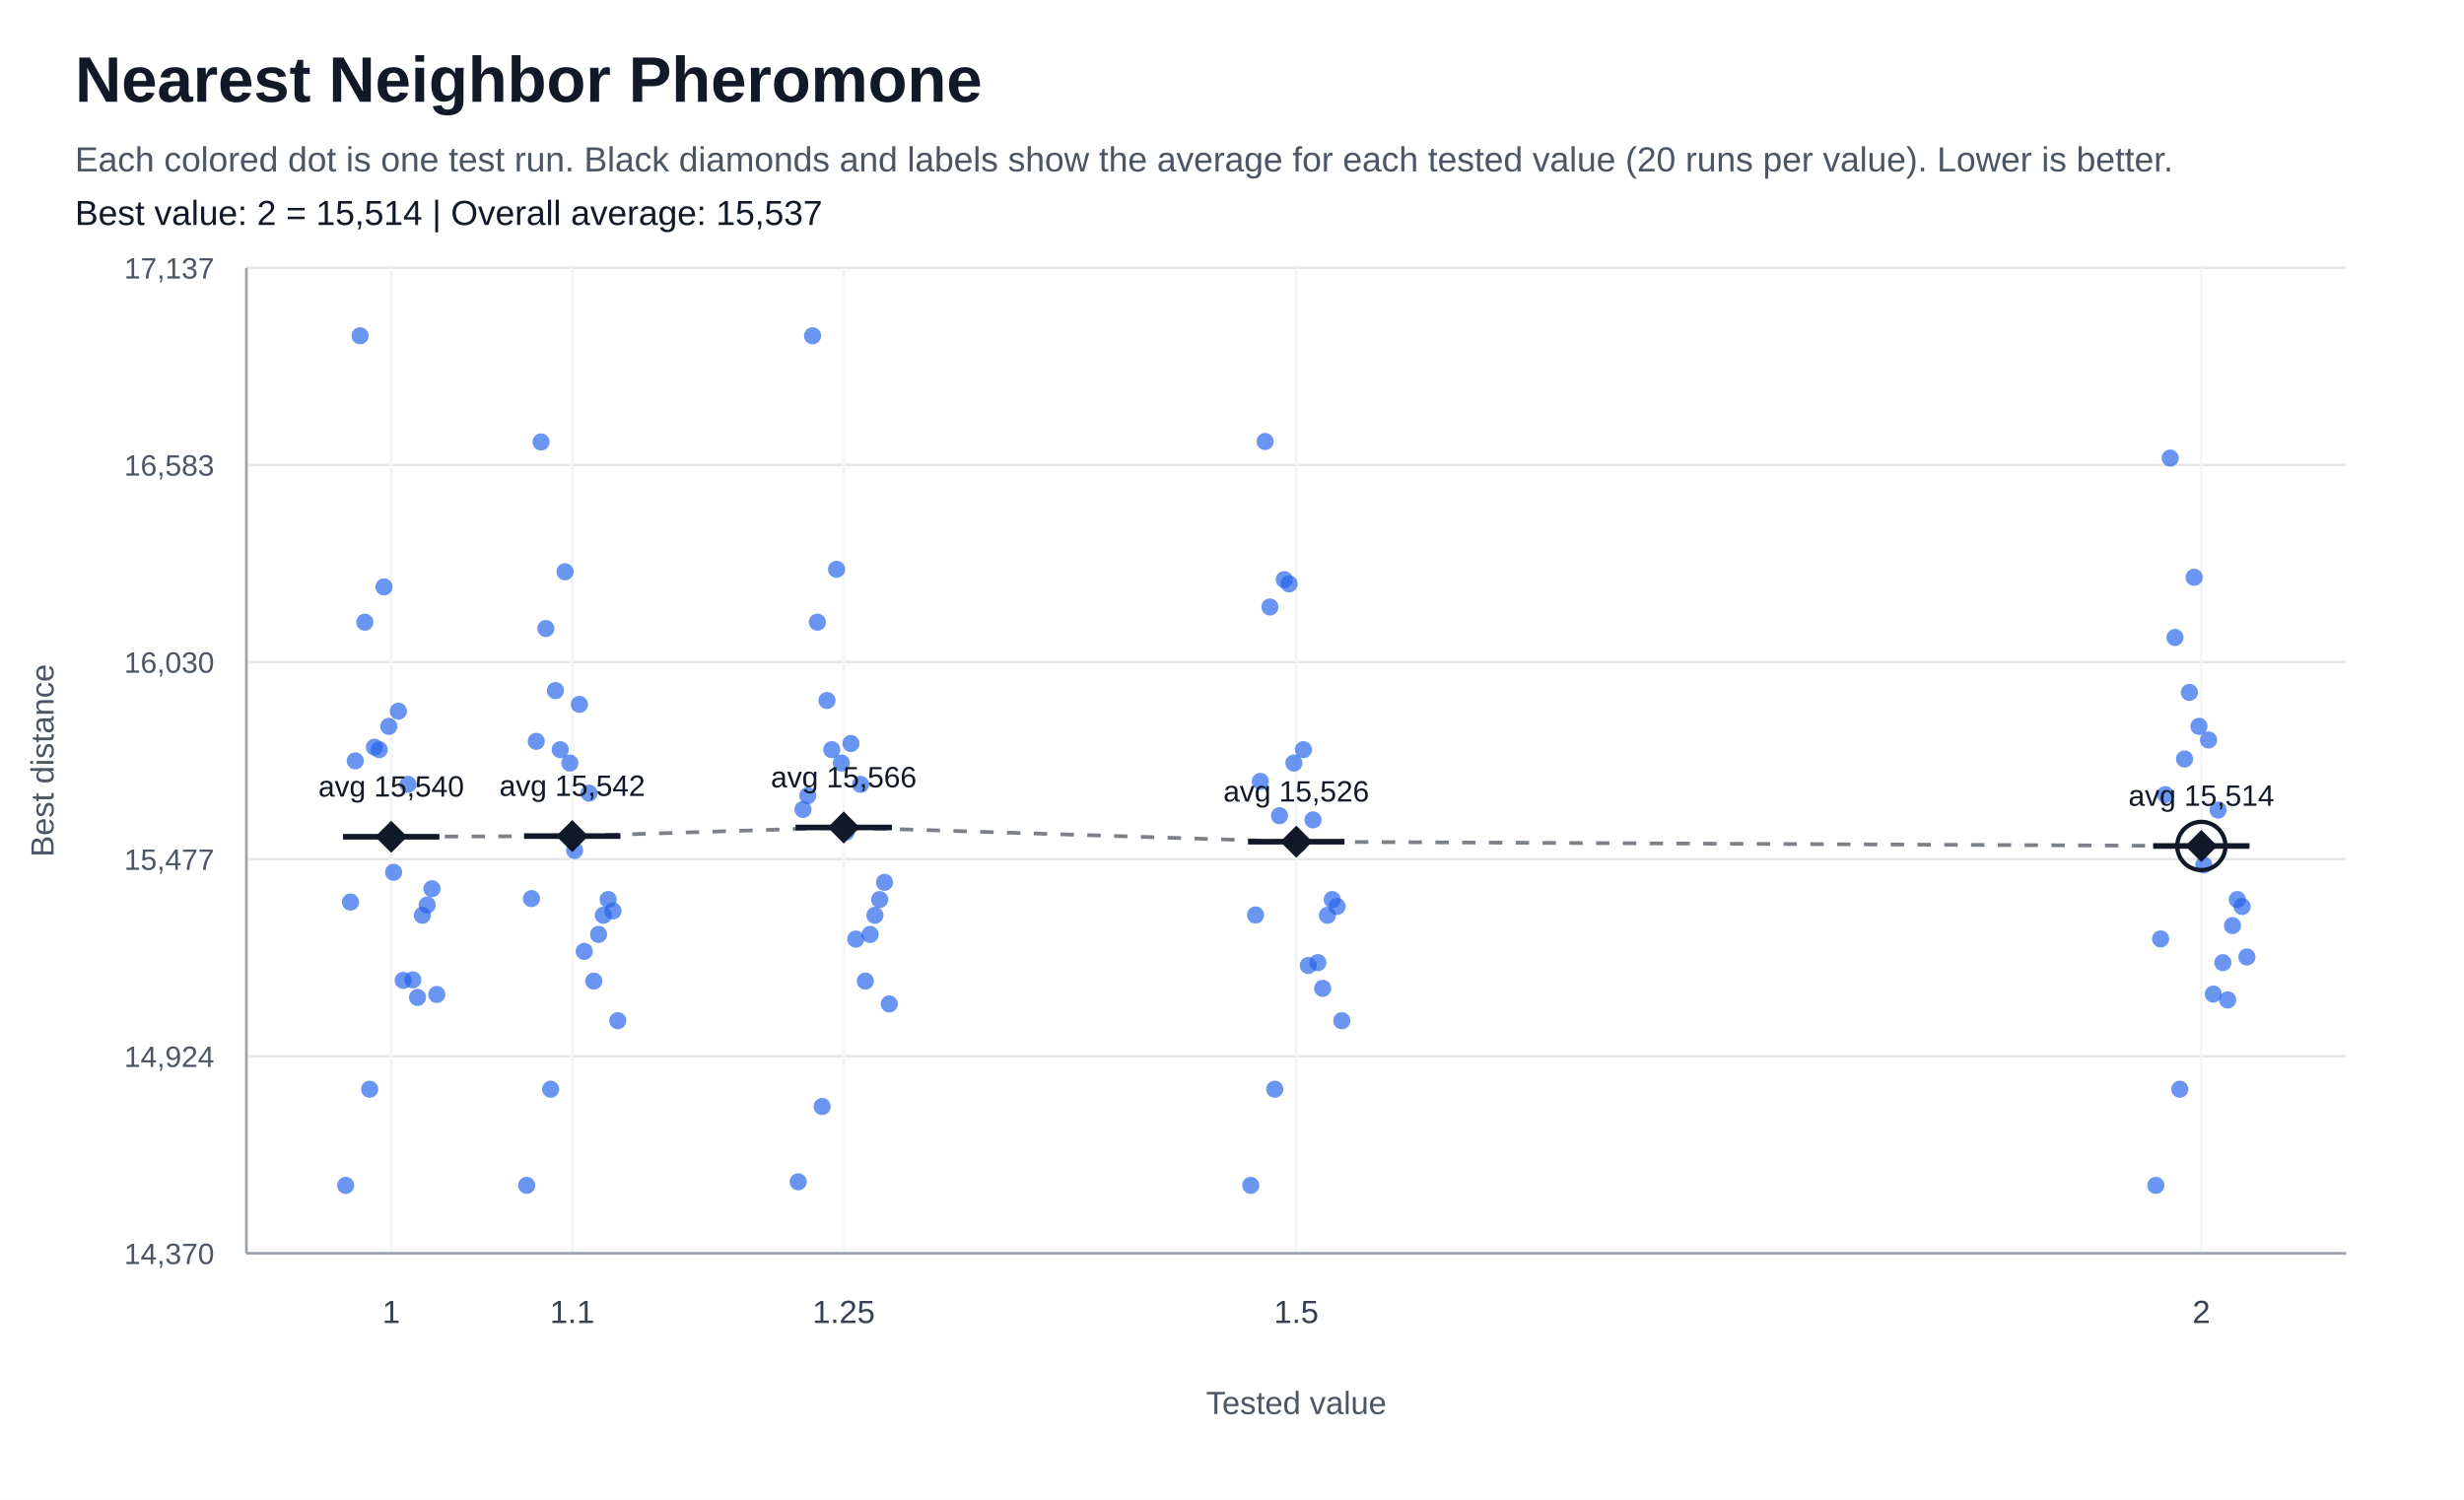
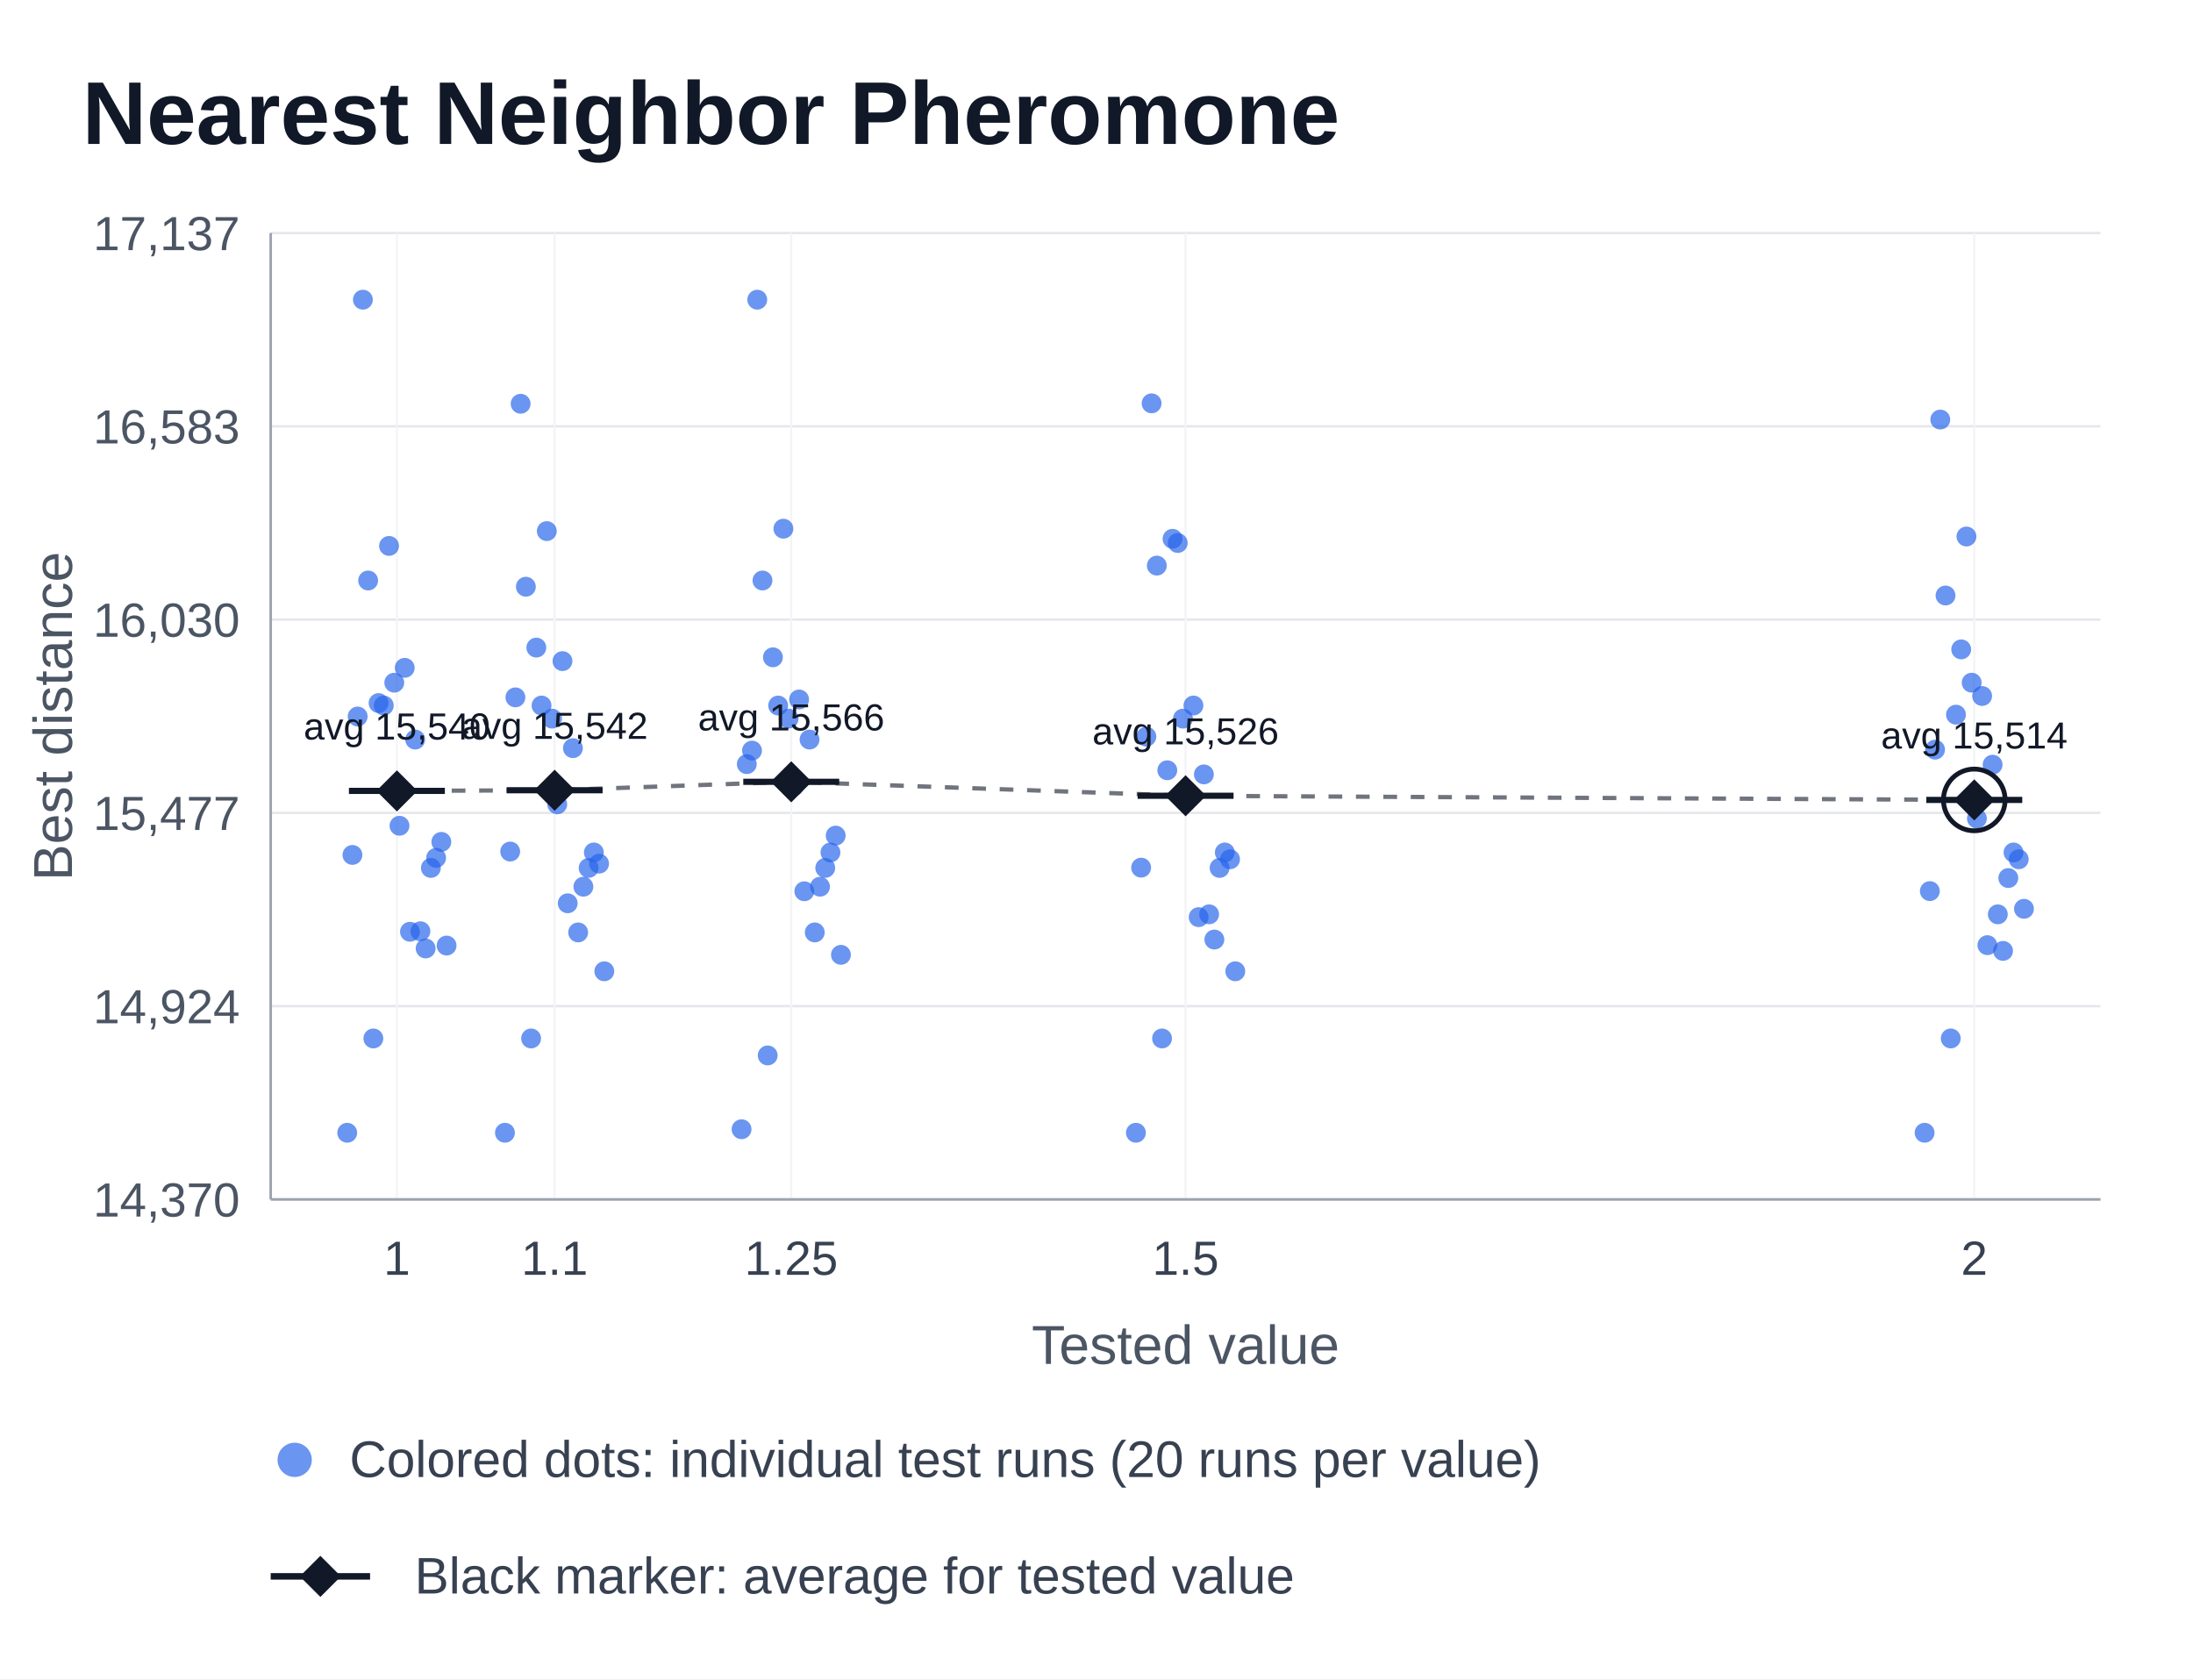
- <svg xmlns="http://www.w3.org/2000/svg" width="920" height="560" viewBox="0 0 920 560">
+ <svg xmlns="http://www.w3.org/2000/svg" width="1280" height="980" viewBox="0 0 1280 980">
  <rect width="100%" height="100%" fill="white" />
-   <text x="28" y="38" font-family="Arial" font-size="24" font-weight="700" fill="#111827">Nearest Neighbor Pheromone</text>
-   <text x="28" y="64" font-family="Arial" font-size="13" fill="#4b5563">Each colored dot is one test run. Black diamonds and labels show the average for each tested value (20 runs per value). Lower is better.</text>
-   <text x="28" y="84" font-family="Arial" font-size="13" fill="#111827">Best value: 2 = 15,514 | Overall average: 15,537</text>
-   <line x1="92" y1="468.00" x2="876" y2="468.00" stroke="#e5e7eb" stroke-width="1" />
-   <text x="80" y="472.00" font-family="Arial" font-size="11" fill="#4b5563" text-anchor="end">14,370</text>
-   <line x1="92" y1="394.40" x2="876" y2="394.40" stroke="#e5e7eb" stroke-width="1" />
-   <text x="80" y="398.40" font-family="Arial" font-size="11" fill="#4b5563" text-anchor="end">14,924</text>
-   <line x1="92" y1="320.80" x2="876" y2="320.80" stroke="#e5e7eb" stroke-width="1" />
-   <text x="80" y="324.80" font-family="Arial" font-size="11" fill="#4b5563" text-anchor="end">15,477</text>
-   <line x1="92" y1="247.20" x2="876" y2="247.20" stroke="#e5e7eb" stroke-width="1" />
-   <text x="80" y="251.20" font-family="Arial" font-size="11" fill="#4b5563" text-anchor="end">16,030</text>
-   <line x1="92" y1="173.60" x2="876" y2="173.60" stroke="#e5e7eb" stroke-width="1" />
-   <text x="80" y="177.60" font-family="Arial" font-size="11" fill="#4b5563" text-anchor="end">16,583</text>
-   <line x1="92" y1="100.00" x2="876" y2="100.00" stroke="#e5e7eb" stroke-width="1" />
-   <text x="80" y="104.00" font-family="Arial" font-size="11" fill="#4b5563" text-anchor="end">17,137</text>
-   <line x1="146.07" y1="100" x2="146.07" y2="468" stroke="#f3f4f6" stroke-width="1" />
-   <text x="146.07" y="494" font-family="Arial" font-size="12" fill="#374151" text-anchor="middle">1</text>
-   <line x1="213.66" y1="100" x2="213.66" y2="468" stroke="#f3f4f6" stroke-width="1" />
-   <text x="213.66" y="494" font-family="Arial" font-size="12" fill="#374151" text-anchor="middle">1.1</text>
-   <line x1="315.03" y1="100" x2="315.03" y2="468" stroke="#f3f4f6" stroke-width="1" />
-   <text x="315.03" y="494" font-family="Arial" font-size="12" fill="#374151" text-anchor="middle">1.25</text>
-   <line x1="484.00" y1="100" x2="484.00" y2="468" stroke="#f3f4f6" stroke-width="1" />
-   <text x="484.00" y="494" font-family="Arial" font-size="12" fill="#374151" text-anchor="middle">1.5</text>
-   <line x1="821.93" y1="100" x2="821.93" y2="468" stroke="#f3f4f6" stroke-width="1" />
-   <text x="821.93" y="494" font-family="Arial" font-size="12" fill="#374151" text-anchor="middle">2</text>
-   <line x1="92" y1="468" x2="876" y2="468" stroke="#9ca3af" />
-   <line x1="92" y1="100" x2="92" y2="468" stroke="#9ca3af" />
-   <polyline fill="none" stroke="#111827" stroke-width="1.4" opacity="0.55" stroke-dasharray="5 5" points="146.07,312.44 213.66,312.19 315.03,308.98 484.00,314.29 821.93,315.88" />
-   <circle cx="129.07" cy="442.62" r="3.2" fill="#2563eb" opacity="0.68" />
-   <circle cx="130.86" cy="336.82" r="3.2" fill="#2563eb" opacity="0.68" />
-   <circle cx="132.65" cy="284.11" r="3.2" fill="#2563eb" opacity="0.68" />
-   <circle cx="134.44" cy="125.38" r="3.2" fill="#2563eb" opacity="0.68" />
-   <circle cx="136.23" cy="232.32" r="3.2" fill="#2563eb" opacity="0.68" />
-   <circle cx="138.02" cy="406.71" r="3.2" fill="#2563eb" opacity="0.68" />
-   <circle cx="139.81" cy="278.99" r="3.2" fill="#2563eb" opacity="0.68" />
-   <circle cx="141.60" cy="279.93" r="3.2" fill="#2563eb" opacity="0.68" />
-   <circle cx="143.38" cy="219.15" r="3.2" fill="#2563eb" opacity="0.68" />
-   <circle cx="145.17" cy="271.23" r="3.2" fill="#2563eb" opacity="0.68" />
-   <circle cx="146.96" cy="325.71" r="3.2" fill="#2563eb" opacity="0.68" />
-   <circle cx="148.75" cy="265.57" r="3.2" fill="#2563eb" opacity="0.68" />
-   <circle cx="150.54" cy="366.08" r="3.2" fill="#2563eb" opacity="0.68" />
-   <circle cx="152.33" cy="292.89" r="3.2" fill="#2563eb" opacity="0.68" />
-   <circle cx="154.12" cy="365.88" r="3.2" fill="#2563eb" opacity="0.68" />
-   <circle cx="155.91" cy="372.43" r="3.2" fill="#2563eb" opacity="0.68" />
-   <circle cx="157.70" cy="341.77" r="3.2" fill="#2563eb" opacity="0.68" />
-   <circle cx="159.49" cy="337.93" r="3.2" fill="#2563eb" opacity="0.68" />
-   <circle cx="161.28" cy="331.86" r="3.2" fill="#2563eb" opacity="0.68" />
-   <circle cx="163.07" cy="371.34" r="3.2" fill="#2563eb" opacity="0.68" />
-   <line x1="128.07" y1="312.44" x2="164.07" y2="312.44" stroke="#111827" stroke-width="2.1" />
-   <polygon points="146.07,306.44 152.07,312.44 146.07,318.44 140.07,312.44" fill="#111827" />
-   <text x="146.07" y="297.44" font-family="Arial" font-size="11" fill="#111827" text-anchor="middle">avg 15,540</text>
-   <circle cx="196.66" cy="442.62" r="3.2" fill="#2563eb" opacity="0.68" />
-   <circle cx="198.44" cy="335.54" r="3.2" fill="#2563eb" opacity="0.68" />
-   <circle cx="200.23" cy="276.81" r="3.2" fill="#2563eb" opacity="0.68" />
-   <circle cx="202.02" cy="165.02" r="3.2" fill="#2563eb" opacity="0.68" />
-   <circle cx="203.81" cy="234.69" r="3.2" fill="#2563eb" opacity="0.68" />
-   <circle cx="205.60" cy="406.71" r="3.2" fill="#2563eb" opacity="0.68" />
-   <circle cx="207.39" cy="257.86" r="3.2" fill="#2563eb" opacity="0.68" />
-   <circle cx="209.18" cy="279.93" r="3.2" fill="#2563eb" opacity="0.68" />
-   <circle cx="210.97" cy="213.50" r="3.2" fill="#2563eb" opacity="0.68" />
-   <circle cx="212.76" cy="284.91" r="3.2" fill="#2563eb" opacity="0.68" />
-   <circle cx="214.55" cy="317.55" r="3.2" fill="#2563eb" opacity="0.68" />
-   <circle cx="216.34" cy="263.02" r="3.2" fill="#2563eb" opacity="0.68" />
-   <circle cx="218.13" cy="355.24" r="3.2" fill="#2563eb" opacity="0.68" />
-   <circle cx="219.92" cy="296.16" r="3.2" fill="#2563eb" opacity="0.68" />
-   <circle cx="221.71" cy="366.33" r="3.2" fill="#2563eb" opacity="0.68" />
-   <circle cx="223.50" cy="348.92" r="3.2" fill="#2563eb" opacity="0.68" />
-   <circle cx="225.29" cy="341.77" r="3.2" fill="#2563eb" opacity="0.68" />
-   <circle cx="227.08" cy="335.89" r="3.2" fill="#2563eb" opacity="0.68" />
-   <circle cx="228.87" cy="340.14" r="3.2" fill="#2563eb" opacity="0.68" />
-   <circle cx="230.66" cy="381.13" r="3.2" fill="#2563eb" opacity="0.68" />
-   <line x1="195.66" y1="312.19" x2="231.66" y2="312.19" stroke="#111827" stroke-width="2.1" />
-   <polygon points="213.66,306.19 219.66,312.19 213.66,318.19 207.66,312.19" fill="#111827" />
-   <text x="213.66" y="297.19" font-family="Arial" font-size="11" fill="#111827" text-anchor="middle">avg 15,542</text>
-   <circle cx="298.03" cy="441.28" r="3.2" fill="#2563eb" opacity="0.68" />
-   <circle cx="299.82" cy="302.24" r="3.2" fill="#2563eb" opacity="0.68" />
-   <circle cx="301.61" cy="297.10" r="3.2" fill="#2563eb" opacity="0.68" />
-   <circle cx="303.40" cy="125.38" r="3.2" fill="#2563eb" opacity="0.68" />
-   <circle cx="305.19" cy="232.32" r="3.2" fill="#2563eb" opacity="0.68" />
-   <circle cx="306.98" cy="413.17" r="3.2" fill="#2563eb" opacity="0.68" />
-   <circle cx="308.77" cy="261.56" r="3.2" fill="#2563eb" opacity="0.68" />
-   <circle cx="310.56" cy="279.93" r="3.2" fill="#2563eb" opacity="0.68" />
-   <circle cx="312.35" cy="212.58" r="3.2" fill="#2563eb" opacity="0.68" />
-   <circle cx="314.14" cy="284.91" r="3.2" fill="#2563eb" opacity="0.68" />
-   <circle cx="315.93" cy="310.71" r="3.2" fill="#2563eb" opacity="0.68" />
-   <circle cx="317.72" cy="277.62" r="3.2" fill="#2563eb" opacity="0.68" />
-   <circle cx="319.51" cy="350.66" r="3.2" fill="#2563eb" opacity="0.68" />
-   <circle cx="321.30" cy="292.89" r="3.2" fill="#2563eb" opacity="0.68" />
-   <circle cx="323.09" cy="366.33" r="3.2" fill="#2563eb" opacity="0.68" />
-   <circle cx="324.88" cy="348.92" r="3.2" fill="#2563eb" opacity="0.68" />
-   <circle cx="326.67" cy="341.77" r="3.2" fill="#2563eb" opacity="0.68" />
-   <circle cx="328.46" cy="335.89" r="3.2" fill="#2563eb" opacity="0.68" />
-   <circle cx="330.25" cy="329.47" r="3.2" fill="#2563eb" opacity="0.68" />
-   <circle cx="332.03" cy="374.87" r="3.2" fill="#2563eb" opacity="0.68" />
-   <line x1="297.03" y1="308.98" x2="333.03" y2="308.98" stroke="#111827" stroke-width="2.1" />
-   <polygon points="315.03,302.98 321.03,308.98 315.03,314.98 309.03,308.98" fill="#111827" />
-   <text x="315.03" y="293.98" font-family="Arial" font-size="11" fill="#111827" text-anchor="middle">avg 15,566</text>
-   <circle cx="467.00" cy="442.62" r="3.2" fill="#2563eb" opacity="0.68" />
-   <circle cx="468.79" cy="341.66" r="3.2" fill="#2563eb" opacity="0.68" />
-   <circle cx="470.58" cy="291.77" r="3.2" fill="#2563eb" opacity="0.68" />
-   <circle cx="472.37" cy="164.86" r="3.2" fill="#2563eb" opacity="0.68" />
-   <circle cx="474.16" cy="226.64" r="3.2" fill="#2563eb" opacity="0.68" />
-   <circle cx="475.95" cy="406.71" r="3.2" fill="#2563eb" opacity="0.68" />
-   <circle cx="477.74" cy="304.58" r="3.2" fill="#2563eb" opacity="0.68" />
-   <circle cx="479.53" cy="216.44" r="3.2" fill="#2563eb" opacity="0.68" />
-   <circle cx="481.32" cy="218.03" r="3.2" fill="#2563eb" opacity="0.68" />
-   <circle cx="483.11" cy="284.91" r="3.2" fill="#2563eb" opacity="0.68" />
-   <circle cx="484.89" cy="315.23" r="3.2" fill="#2563eb" opacity="0.68" />
-   <circle cx="486.68" cy="279.92" r="3.2" fill="#2563eb" opacity="0.68" />
-   <circle cx="488.47" cy="360.52" r="3.2" fill="#2563eb" opacity="0.68" />
-   <circle cx="490.26" cy="306.15" r="3.2" fill="#2563eb" opacity="0.68" />
-   <circle cx="492.05" cy="359.44" r="3.2" fill="#2563eb" opacity="0.68" />
-   <circle cx="493.84" cy="369.05" r="3.2" fill="#2563eb" opacity="0.68" />
-   <circle cx="495.63" cy="341.77" r="3.2" fill="#2563eb" opacity="0.68" />
-   <circle cx="497.42" cy="335.89" r="3.2" fill="#2563eb" opacity="0.68" />
-   <circle cx="499.21" cy="338.48" r="3.2" fill="#2563eb" opacity="0.68" />
-   <circle cx="501.00" cy="381.13" r="3.2" fill="#2563eb" opacity="0.68" />
-   <line x1="466.00" y1="314.29" x2="502.00" y2="314.29" stroke="#111827" stroke-width="2.1" />
-   <polygon points="484.00,308.29 490.00,314.29 484.00,320.29 478.00,314.29" fill="#111827" />
-   <text x="484.00" y="299.29" font-family="Arial" font-size="11" fill="#111827" text-anchor="middle">avg 15,526</text>
-   <circle cx="804.93" cy="442.62" r="3.2" fill="#2563eb" opacity="0.68" />
-   <circle cx="806.72" cy="350.60" r="3.2" fill="#2563eb" opacity="0.68" />
-   <circle cx="808.51" cy="296.72" r="3.2" fill="#2563eb" opacity="0.68" />
-   <circle cx="810.30" cy="171.04" r="3.2" fill="#2563eb" opacity="0.68" />
-   <circle cx="812.09" cy="238.03" r="3.2" fill="#2563eb" opacity="0.68" />
-   <circle cx="813.88" cy="406.71" r="3.2" fill="#2563eb" opacity="0.68" />
-   <circle cx="815.67" cy="283.41" r="3.2" fill="#2563eb" opacity="0.68" />
-   <circle cx="817.46" cy="258.55" r="3.2" fill="#2563eb" opacity="0.68" />
-   <circle cx="819.25" cy="215.57" r="3.2" fill="#2563eb" opacity="0.68" />
-   <circle cx="821.04" cy="271.23" r="3.2" fill="#2563eb" opacity="0.68" />
-   <circle cx="822.83" cy="322.95" r="3.2" fill="#2563eb" opacity="0.68" />
-   <circle cx="824.62" cy="276.30" r="3.2" fill="#2563eb" opacity="0.68" />
-   <circle cx="826.40" cy="371.19" r="3.2" fill="#2563eb" opacity="0.68" />
-   <circle cx="828.19" cy="302.46" r="3.2" fill="#2563eb" opacity="0.68" />
-   <circle cx="829.98" cy="359.44" r="3.2" fill="#2563eb" opacity="0.68" />
-   <circle cx="831.77" cy="373.36" r="3.2" fill="#2563eb" opacity="0.68" />
-   <circle cx="833.56" cy="345.62" r="3.2" fill="#2563eb" opacity="0.68" />
-   <circle cx="835.35" cy="335.89" r="3.2" fill="#2563eb" opacity="0.68" />
-   <circle cx="837.14" cy="338.48" r="3.2" fill="#2563eb" opacity="0.68" />
-   <circle cx="838.93" cy="357.34" r="3.2" fill="#2563eb" opacity="0.68" />
-   <line x1="803.93" y1="315.88" x2="839.93" y2="315.88" stroke="#111827" stroke-width="2.1" />
-   <polygon points="821.93,309.88 827.93,315.88 821.93,321.88 815.93,315.88" fill="#111827" />
-   <circle cx="821.93" cy="315.88" r="9" fill="none" stroke="#111827" stroke-width="1.6" />
-   <text x="821.93" y="300.88" font-family="Arial" font-size="11" fill="#111827" text-anchor="middle">avg 15,514</text>
-   <text x="484.00" y="528" font-family="Arial" font-size="12" fill="#4b5563" text-anchor="middle">Tested value</text>
-   <text x="20" y="284.00" font-family="Arial" font-size="12" fill="#4b5563" text-anchor="middle" transform="rotate(-90 20 284.00)">Best distance</text>
+   <text x="48" y="84" font-family="Arial" font-size="52" font-weight="700" fill="#111827">Nearest Neighbor Pheromone</text>
+   <line x1="158" y1="700.00" x2="1226" y2="700.00" stroke="#e5e7eb" stroke-width="1.4" />
+   <text x="140" y="710.00" font-family="Arial" font-size="28" fill="#4b5563" text-anchor="end">14,370</text>
+   <line x1="158" y1="587.20" x2="1226" y2="587.20" stroke="#e5e7eb" stroke-width="1.4" />
+   <text x="140" y="597.20" font-family="Arial" font-size="28" fill="#4b5563" text-anchor="end">14,924</text>
+   <line x1="158" y1="474.40" x2="1226" y2="474.40" stroke="#e5e7eb" stroke-width="1.4" />
+   <text x="140" y="484.40" font-family="Arial" font-size="28" fill="#4b5563" text-anchor="end">15,477</text>
+   <line x1="158" y1="361.60" x2="1226" y2="361.60" stroke="#e5e7eb" stroke-width="1.4" />
+   <text x="140" y="371.60" font-family="Arial" font-size="28" fill="#4b5563" text-anchor="end">16,030</text>
+   <line x1="158" y1="248.80" x2="1226" y2="248.80" stroke="#e5e7eb" stroke-width="1.4" />
+   <text x="140" y="258.80" font-family="Arial" font-size="28" fill="#4b5563" text-anchor="end">16,583</text>
+   <line x1="158" y1="136.00" x2="1226" y2="136.00" stroke="#e5e7eb" stroke-width="1.4" />
+   <text x="140" y="146.00" font-family="Arial" font-size="28" fill="#4b5563" text-anchor="end">17,137</text>
+   <line x1="231.66" y1="136" x2="231.66" y2="700" stroke="#f3f4f6" stroke-width="1.2" />
+   <text x="231.66" y="744" font-family="Arial" font-size="28" fill="#374151" text-anchor="middle">1</text>
+   <line x1="323.72" y1="136" x2="323.72" y2="700" stroke="#f3f4f6" stroke-width="1.2" />
+   <text x="323.72" y="744" font-family="Arial" font-size="28" fill="#374151" text-anchor="middle">1.1</text>
+   <line x1="461.83" y1="136" x2="461.83" y2="700" stroke="#f3f4f6" stroke-width="1.2" />
+   <text x="461.83" y="744" font-family="Arial" font-size="28" fill="#374151" text-anchor="middle">1.25</text>
+   <line x1="692.00" y1="136" x2="692.00" y2="700" stroke="#f3f4f6" stroke-width="1.2" />
+   <text x="692.00" y="744" font-family="Arial" font-size="28" fill="#374151" text-anchor="middle">1.5</text>
+   <line x1="1152.34" y1="136" x2="1152.34" y2="700" stroke="#f3f4f6" stroke-width="1.2" />
+   <text x="1152.34" y="744" font-family="Arial" font-size="28" fill="#374151" text-anchor="middle">2</text>
+   <line x1="158" y1="700" x2="1226" y2="700" stroke="#9ca3af" stroke-width="1.5" />
+   <line x1="158" y1="136" x2="158" y2="700" stroke="#9ca3af" stroke-width="1.5" />
+   <polyline fill="none" stroke="#111827" stroke-width="2.5" opacity="0.60" stroke-dasharray="8 8" points="231.66,461.58 323.72,461.20 461.83,456.28 692.00,464.42 1152.34,466.85" />
+   <circle cx="202.66" cy="661.10" r="5.8" fill="#2563eb" opacity="0.68" />
+   <circle cx="205.71" cy="498.95" r="5.8" fill="#2563eb" opacity="0.68" />
+   <circle cx="208.76" cy="418.17" r="5.8" fill="#2563eb" opacity="0.68" />
+   <circle cx="211.81" cy="174.90" r="5.8" fill="#2563eb" opacity="0.68" />
+   <circle cx="214.87" cy="338.79" r="5.8" fill="#2563eb" opacity="0.68" />
+   <circle cx="217.92" cy="606.06" r="5.8" fill="#2563eb" opacity="0.68" />
+   <circle cx="220.97" cy="410.32" r="5.8" fill="#2563eb" opacity="0.68" />
+   <circle cx="224.02" cy="411.77" r="5.8" fill="#2563eb" opacity="0.68" />
+   <circle cx="227.08" cy="318.61" r="5.8" fill="#2563eb" opacity="0.68" />
+   <circle cx="230.13" cy="398.43" r="5.8" fill="#2563eb" opacity="0.68" />
+   <circle cx="233.18" cy="481.93" r="5.8" fill="#2563eb" opacity="0.68" />
+   <circle cx="236.23" cy="389.76" r="5.8" fill="#2563eb" opacity="0.68" />
+   <circle cx="239.29" cy="543.79" r="5.8" fill="#2563eb" opacity="0.68" />
+   <circle cx="242.34" cy="431.62" r="5.8" fill="#2563eb" opacity="0.68" />
+   <circle cx="245.39" cy="543.50" r="5.8" fill="#2563eb" opacity="0.68" />
+   <circle cx="248.44" cy="553.53" r="5.8" fill="#2563eb" opacity="0.68" />
+   <circle cx="251.50" cy="506.54" r="5.8" fill="#2563eb" opacity="0.68" />
+   <circle cx="254.55" cy="500.66" r="5.8" fill="#2563eb" opacity="0.68" />
+   <circle cx="257.60" cy="491.35" r="5.8" fill="#2563eb" opacity="0.68" />
+   <circle cx="260.66" cy="551.85" r="5.8" fill="#2563eb" opacity="0.68" />
+   <line x1="203.66" y1="461.58" x2="259.66" y2="461.58" stroke="#111827" stroke-width="3.6" />
+   <polygon points="231.66,449.58 243.66,461.58 231.66,473.58 219.66,461.58" fill="#111827" />
+   <text x="231.66" y="431.58" font-family="Arial" font-size="22" fill="#111827" text-anchor="middle">avg 15,540</text>
+   <circle cx="294.72" cy="661.10" r="5.8" fill="#2563eb" opacity="0.68" />
+   <circle cx="297.78" cy="496.98" r="5.8" fill="#2563eb" opacity="0.68" />
+   <circle cx="300.83" cy="406.99" r="5.8" fill="#2563eb" opacity="0.68" />
+   <circle cx="303.88" cy="235.65" r="5.8" fill="#2563eb" opacity="0.68" />
+   <circle cx="306.93" cy="342.42" r="5.8" fill="#2563eb" opacity="0.68" />
+   <circle cx="309.99" cy="606.06" r="5.8" fill="#2563eb" opacity="0.68" />
+   <circle cx="313.04" cy="377.95" r="5.8" fill="#2563eb" opacity="0.68" />
+   <circle cx="316.09" cy="411.77" r="5.8" fill="#2563eb" opacity="0.68" />
+   <circle cx="319.15" cy="309.96" r="5.8" fill="#2563eb" opacity="0.68" />
+   <circle cx="322.20" cy="419.40" r="5.8" fill="#2563eb" opacity="0.68" />
+   <circle cx="325.25" cy="469.42" r="5.8" fill="#2563eb" opacity="0.68" />
+   <circle cx="328.30" cy="385.84" r="5.8" fill="#2563eb" opacity="0.68" />
+   <circle cx="331.36" cy="527.18" r="5.8" fill="#2563eb" opacity="0.68" />
+   <circle cx="334.41" cy="436.64" r="5.8" fill="#2563eb" opacity="0.68" />
+   <circle cx="337.46" cy="544.18" r="5.8" fill="#2563eb" opacity="0.68" />
+   <circle cx="340.51" cy="517.50" r="5.8" fill="#2563eb" opacity="0.68" />
+   <circle cx="343.57" cy="506.54" r="5.8" fill="#2563eb" opacity="0.68" />
+   <circle cx="346.62" cy="497.52" r="5.8" fill="#2563eb" opacity="0.68" />
+   <circle cx="349.67" cy="504.04" r="5.8" fill="#2563eb" opacity="0.68" />
+   <circle cx="352.72" cy="566.86" r="5.8" fill="#2563eb" opacity="0.68" />
+   <line x1="295.72" y1="461.20" x2="351.72" y2="461.20" stroke="#111827" stroke-width="3.6" />
+   <polygon points="323.72,449.20 335.72,461.20 323.72,473.20 311.72,461.20" fill="#111827" />
+   <text x="323.72" y="431.20" font-family="Arial" font-size="22" fill="#111827" text-anchor="middle">avg 15,542</text>
+   <circle cx="432.83" cy="659.05" r="5.8" fill="#2563eb" opacity="0.68" />
+   <circle cx="435.88" cy="445.95" r="5.8" fill="#2563eb" opacity="0.68" />
+   <circle cx="438.93" cy="438.07" r="5.8" fill="#2563eb" opacity="0.68" />
+   <circle cx="441.99" cy="174.90" r="5.8" fill="#2563eb" opacity="0.68" />
+   <circle cx="445.04" cy="338.79" r="5.8" fill="#2563eb" opacity="0.68" />
+   <circle cx="448.09" cy="615.97" r="5.8" fill="#2563eb" opacity="0.68" />
+   <circle cx="451.14" cy="383.61" r="5.8" fill="#2563eb" opacity="0.68" />
+   <circle cx="454.20" cy="411.77" r="5.8" fill="#2563eb" opacity="0.68" />
+   <circle cx="457.25" cy="308.55" r="5.8" fill="#2563eb" opacity="0.68" />
+   <circle cx="460.30" cy="419.40" r="5.8" fill="#2563eb" opacity="0.68" />
+   <circle cx="463.35" cy="458.93" r="5.8" fill="#2563eb" opacity="0.68" />
+   <circle cx="466.41" cy="408.23" r="5.8" fill="#2563eb" opacity="0.68" />
+   <circle cx="469.46" cy="520.16" r="5.8" fill="#2563eb" opacity="0.68" />
+   <circle cx="472.51" cy="431.62" r="5.8" fill="#2563eb" opacity="0.68" />
+   <circle cx="475.56" cy="544.18" r="5.8" fill="#2563eb" opacity="0.68" />
+   <circle cx="478.62" cy="517.50" r="5.8" fill="#2563eb" opacity="0.68" />
+   <circle cx="481.67" cy="506.54" r="5.8" fill="#2563eb" opacity="0.68" />
+   <circle cx="484.72" cy="497.52" r="5.8" fill="#2563eb" opacity="0.68" />
+   <circle cx="487.77" cy="487.68" r="5.8" fill="#2563eb" opacity="0.68" />
+   <circle cx="490.83" cy="557.26" r="5.8" fill="#2563eb" opacity="0.68" />
+   <line x1="433.83" y1="456.28" x2="489.83" y2="456.28" stroke="#111827" stroke-width="3.6" />
+   <polygon points="461.83,444.28 473.83,456.28 461.83,468.28 449.83,456.28" fill="#111827" />
+   <text x="461.83" y="426.28" font-family="Arial" font-size="22" fill="#111827" text-anchor="middle">avg 15,566</text>
+   <circle cx="663.00" cy="661.10" r="5.8" fill="#2563eb" opacity="0.68" />
+   <circle cx="666.05" cy="506.37" r="5.8" fill="#2563eb" opacity="0.68" />
+   <circle cx="669.11" cy="429.90" r="5.8" fill="#2563eb" opacity="0.68" />
+   <circle cx="672.16" cy="235.40" r="5.8" fill="#2563eb" opacity="0.68" />
+   <circle cx="675.21" cy="330.10" r="5.8" fill="#2563eb" opacity="0.68" />
+   <circle cx="678.26" cy="606.06" r="5.8" fill="#2563eb" opacity="0.68" />
+   <circle cx="681.32" cy="449.54" r="5.8" fill="#2563eb" opacity="0.68" />
+   <circle cx="684.37" cy="314.45" r="5.8" fill="#2563eb" opacity="0.68" />
+   <circle cx="687.42" cy="316.90" r="5.8" fill="#2563eb" opacity="0.68" />
+   <circle cx="690.47" cy="419.40" r="5.8" fill="#2563eb" opacity="0.68" />
+   <circle cx="693.53" cy="465.86" r="5.8" fill="#2563eb" opacity="0.68" />
+   <circle cx="696.58" cy="411.75" r="5.8" fill="#2563eb" opacity="0.68" />
+   <circle cx="699.63" cy="535.27" r="5.8" fill="#2563eb" opacity="0.68" />
+   <circle cx="702.68" cy="451.95" r="5.8" fill="#2563eb" opacity="0.68" />
+   <circle cx="705.74" cy="533.62" r="5.8" fill="#2563eb" opacity="0.68" />
+   <circle cx="708.79" cy="548.34" r="5.8" fill="#2563eb" opacity="0.68" />
+   <circle cx="711.84" cy="506.54" r="5.8" fill="#2563eb" opacity="0.68" />
+   <circle cx="714.89" cy="497.52" r="5.8" fill="#2563eb" opacity="0.68" />
+   <circle cx="717.95" cy="501.49" r="5.8" fill="#2563eb" opacity="0.68" />
+   <circle cx="721.00" cy="566.86" r="5.8" fill="#2563eb" opacity="0.68" />
+   <line x1="664.00" y1="464.42" x2="720.00" y2="464.42" stroke="#111827" stroke-width="3.6" />
+   <polygon points="692.00,452.42 704.00,464.42 692.00,476.42 680.00,464.42" fill="#111827" />
+   <text x="692.00" y="434.42" font-family="Arial" font-size="22" fill="#111827" text-anchor="middle">avg 15,526</text>
+   <circle cx="1123.34" cy="661.10" r="5.8" fill="#2563eb" opacity="0.68" />
+   <circle cx="1126.40" cy="520.07" r="5.8" fill="#2563eb" opacity="0.68" />
+   <circle cx="1129.45" cy="437.50" r="5.8" fill="#2563eb" opacity="0.68" />
+   <circle cx="1132.50" cy="244.87" r="5.8" fill="#2563eb" opacity="0.68" />
+   <circle cx="1135.56" cy="347.55" r="5.8" fill="#2563eb" opacity="0.68" />
+   <circle cx="1138.61" cy="606.06" r="5.8" fill="#2563eb" opacity="0.68" />
+   <circle cx="1141.66" cy="417.10" r="5.8" fill="#2563eb" opacity="0.68" />
+   <circle cx="1144.71" cy="378.99" r="5.8" fill="#2563eb" opacity="0.68" />
+   <circle cx="1147.77" cy="313.12" r="5.8" fill="#2563eb" opacity="0.68" />
+   <circle cx="1150.82" cy="398.43" r="5.8" fill="#2563eb" opacity="0.68" />
+   <circle cx="1153.87" cy="477.70" r="5.8" fill="#2563eb" opacity="0.68" />
+   <circle cx="1156.92" cy="406.20" r="5.8" fill="#2563eb" opacity="0.68" />
+   <circle cx="1159.98" cy="551.62" r="5.8" fill="#2563eb" opacity="0.68" />
+   <circle cx="1163.03" cy="446.29" r="5.8" fill="#2563eb" opacity="0.68" />
+   <circle cx="1166.08" cy="533.62" r="5.8" fill="#2563eb" opacity="0.68" />
+   <circle cx="1169.13" cy="554.96" r="5.8" fill="#2563eb" opacity="0.68" />
+   <circle cx="1172.19" cy="512.44" r="5.8" fill="#2563eb" opacity="0.68" />
+   <circle cx="1175.24" cy="497.52" r="5.8" fill="#2563eb" opacity="0.68" />
+   <circle cx="1178.29" cy="501.49" r="5.8" fill="#2563eb" opacity="0.68" />
+   <circle cx="1181.34" cy="530.40" r="5.8" fill="#2563eb" opacity="0.68" />
+   <line x1="1124.34" y1="466.85" x2="1180.34" y2="466.85" stroke="#111827" stroke-width="3.6" />
+   <polygon points="1152.34,454.85 1164.34,466.85 1152.34,478.85 1140.34,466.85" fill="#111827" />
+   <circle cx="1152.34" cy="466.85" r="18" fill="none" stroke="#111827" stroke-width="2.8" />
+   <text x="1152.34" y="436.85" font-family="Arial" font-size="22" fill="#111827" text-anchor="middle">avg 15,514</text>
+   <circle cx="172" cy="852" r="10" fill="#2563eb" opacity="0.68" />
+   <text x="204" y="862" font-family="Arial" font-size="30" fill="#374151">Colored dots: individual test runs (20 runs per value)</text>
+   <line x1="158" y1="920" x2="216" y2="920" stroke="#111827" stroke-width="3.8" />
+   <polygon points="187.00,908.00 199.00,920.00 187.00,932.00 175.00,920.00" fill="#111827" />
+   <text x="242" y="930" font-family="Arial" font-size="30" fill="#374151">Black marker: average for tested value</text>
+   <text x="692.00" y="796" font-family="Arial" font-size="32" fill="#4b5563" text-anchor="middle">Tested value</text>
+   <text x="42" y="418.00" font-family="Arial" font-size="32" fill="#4b5563" text-anchor="middle" transform="rotate(-90 42 418.00)">Best distance</text>
</svg>
